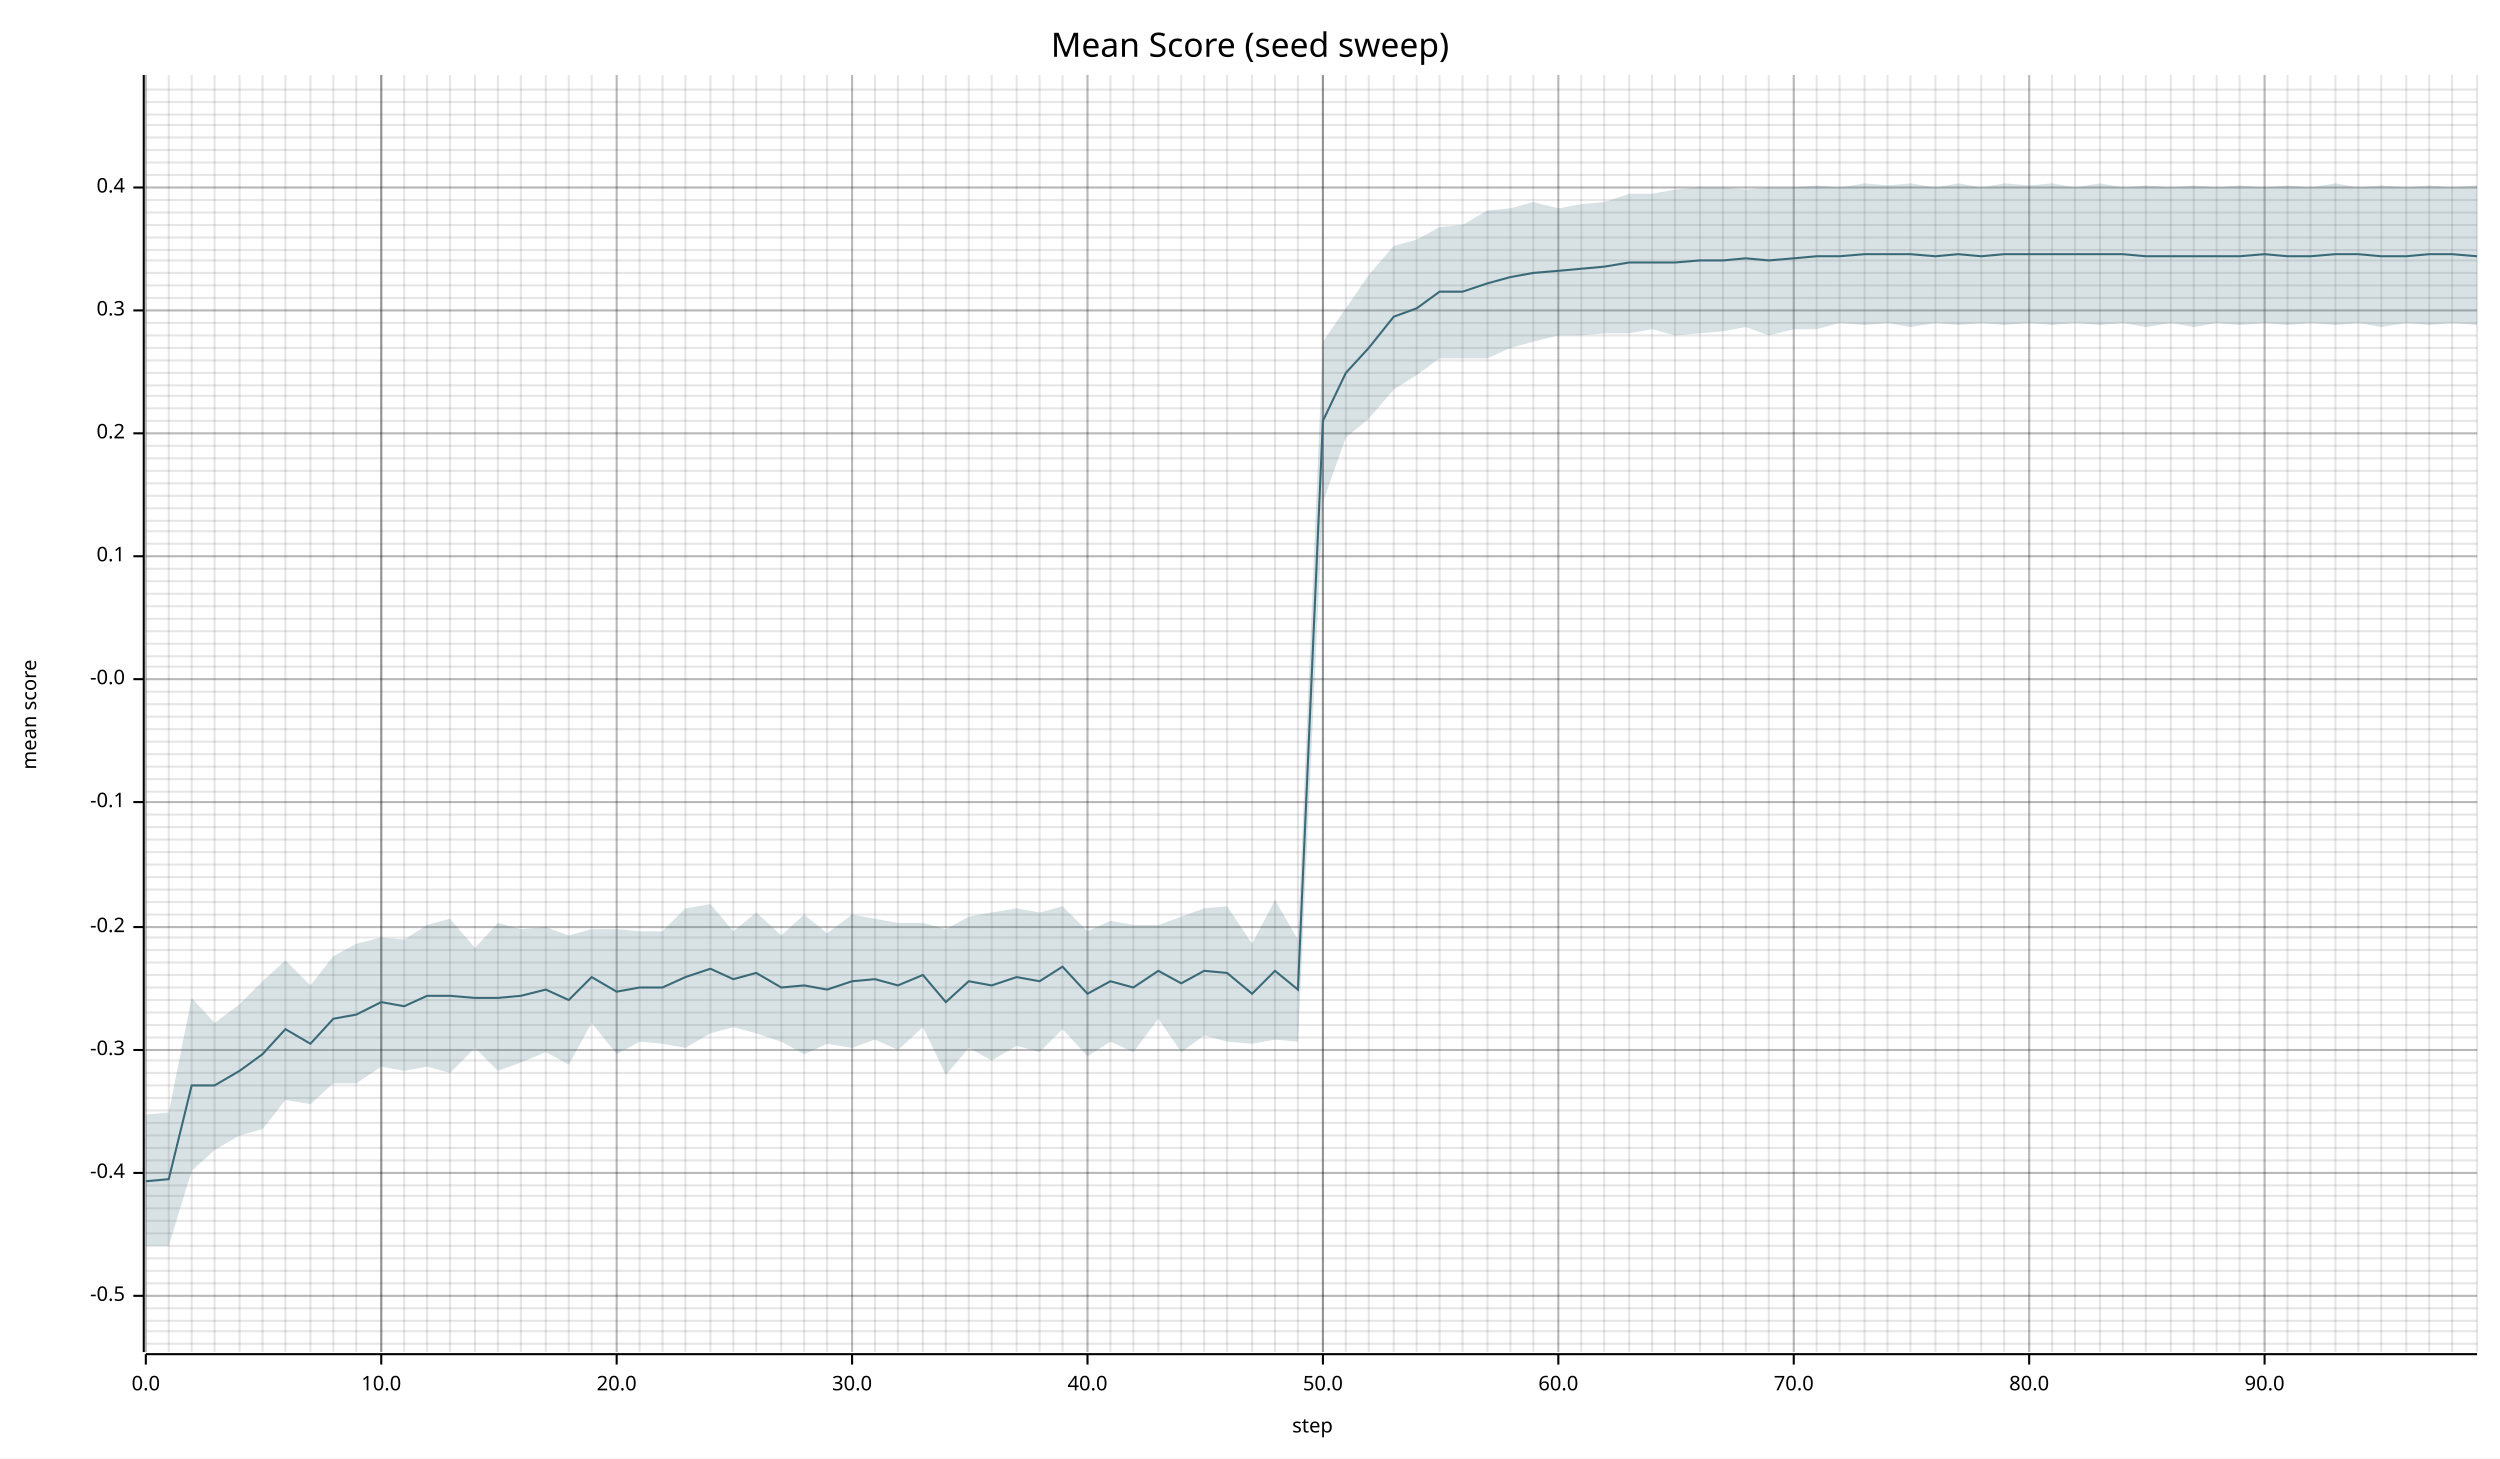
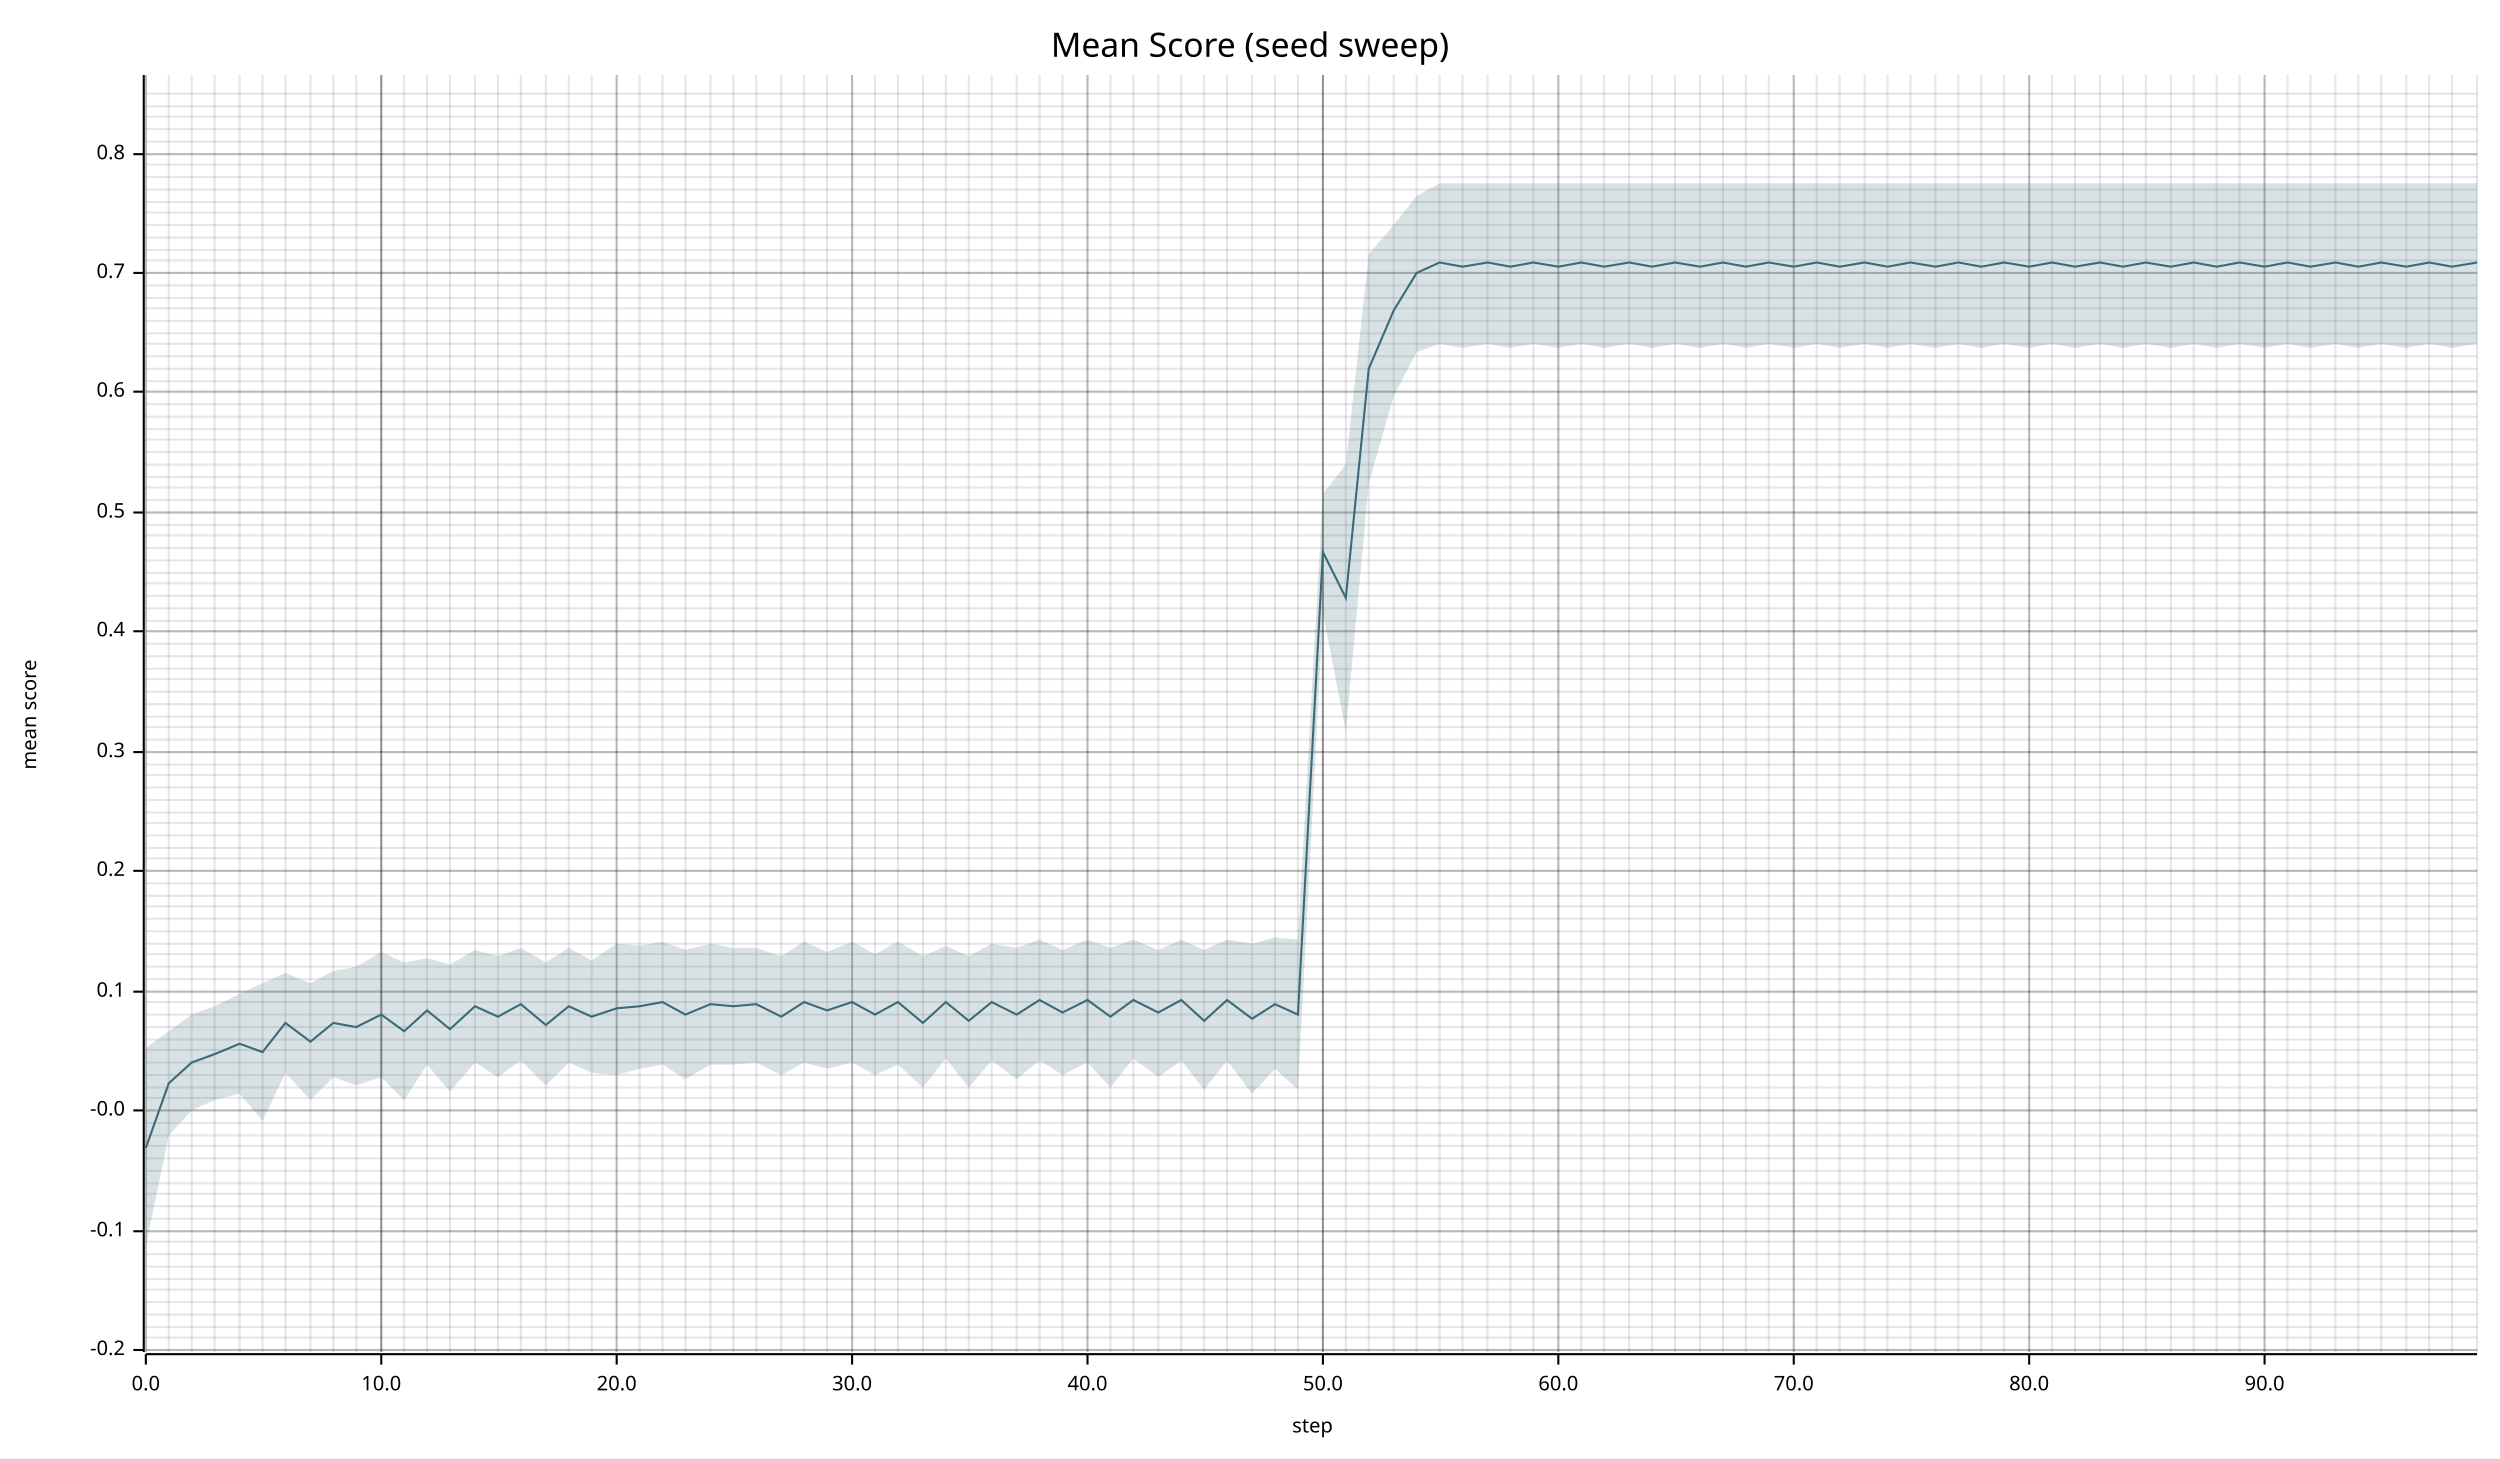
<svg xmlns="http://www.w3.org/2000/svg" width="1200" height="700" viewBox="0 0 1200 700">
  <rect x="0" y="0" width="1200" height="700" opacity="1" fill="#FFFFFF" stroke="none" />
  <text x="600" y="15" dy="0.76em" text-anchor="middle" font-family="sans-serif" font-size="16.129" opacity="1" fill="#000000">
Mean Score (seed sweep)
</text>
  <line opacity="0.1" stroke="#000000" stroke-width="1" x1="70" y1="649" x2="70" y2="36" />
  <line opacity="0.1" stroke="#000000" stroke-width="1" x1="81" y1="649" x2="81" y2="36" />
  <line opacity="0.1" stroke="#000000" stroke-width="1" x1="92" y1="649" x2="92" y2="36" />
  <line opacity="0.1" stroke="#000000" stroke-width="1" x1="103" y1="649" x2="103" y2="36" />
  <line opacity="0.1" stroke="#000000" stroke-width="1" x1="115" y1="649" x2="115" y2="36" />
  <line opacity="0.1" stroke="#000000" stroke-width="1" x1="126" y1="649" x2="126" y2="36" />
  <line opacity="0.1" stroke="#000000" stroke-width="1" x1="137" y1="649" x2="137" y2="36" />
  <line opacity="0.1" stroke="#000000" stroke-width="1" x1="149" y1="649" x2="149" y2="36" />
  <line opacity="0.1" stroke="#000000" stroke-width="1" x1="160" y1="649" x2="160" y2="36" />
  <line opacity="0.1" stroke="#000000" stroke-width="1" x1="171" y1="649" x2="171" y2="36" />
  <line opacity="0.1" stroke="#000000" stroke-width="1" x1="183" y1="649" x2="183" y2="36" />
  <line opacity="0.1" stroke="#000000" stroke-width="1" x1="194" y1="649" x2="194" y2="36" />
  <line opacity="0.1" stroke="#000000" stroke-width="1" x1="205" y1="649" x2="205" y2="36" />
  <line opacity="0.1" stroke="#000000" stroke-width="1" x1="216" y1="649" x2="216" y2="36" />
  <line opacity="0.1" stroke="#000000" stroke-width="1" x1="228" y1="649" x2="228" y2="36" />
  <line opacity="0.1" stroke="#000000" stroke-width="1" x1="239" y1="649" x2="239" y2="36" />
  <line opacity="0.1" stroke="#000000" stroke-width="1" x1="250" y1="649" x2="250" y2="36" />
  <line opacity="0.1" stroke="#000000" stroke-width="1" x1="262" y1="649" x2="262" y2="36" />
  <line opacity="0.1" stroke="#000000" stroke-width="1" x1="273" y1="649" x2="273" y2="36" />
  <line opacity="0.1" stroke="#000000" stroke-width="1" x1="284" y1="649" x2="284" y2="36" />
  <line opacity="0.1" stroke="#000000" stroke-width="1" x1="296" y1="649" x2="296" y2="36" />
  <line opacity="0.1" stroke="#000000" stroke-width="1" x1="307" y1="649" x2="307" y2="36" />
  <line opacity="0.1" stroke="#000000" stroke-width="1" x1="318" y1="649" x2="318" y2="36" />
  <line opacity="0.1" stroke="#000000" stroke-width="1" x1="329" y1="649" x2="329" y2="36" />
  <line opacity="0.1" stroke="#000000" stroke-width="1" x1="341" y1="649" x2="341" y2="36" />
  <line opacity="0.1" stroke="#000000" stroke-width="1" x1="352" y1="649" x2="352" y2="36" />
  <line opacity="0.1" stroke="#000000" stroke-width="1" x1="363" y1="649" x2="363" y2="36" />
  <line opacity="0.1" stroke="#000000" stroke-width="1" x1="375" y1="649" x2="375" y2="36" />
  <line opacity="0.1" stroke="#000000" stroke-width="1" x1="386" y1="649" x2="386" y2="36" />
  <line opacity="0.1" stroke="#000000" stroke-width="1" x1="397" y1="649" x2="397" y2="36" />
  <line opacity="0.1" stroke="#000000" stroke-width="1" x1="409" y1="649" x2="409" y2="36" />
  <line opacity="0.1" stroke="#000000" stroke-width="1" x1="420" y1="649" x2="420" y2="36" />
  <line opacity="0.1" stroke="#000000" stroke-width="1" x1="431" y1="649" x2="431" y2="36" />
  <line opacity="0.1" stroke="#000000" stroke-width="1" x1="443" y1="649" x2="443" y2="36" />
  <line opacity="0.1" stroke="#000000" stroke-width="1" x1="454" y1="649" x2="454" y2="36" />
  <line opacity="0.1" stroke="#000000" stroke-width="1" x1="465" y1="649" x2="465" y2="36" />
  <line opacity="0.1" stroke="#000000" stroke-width="1" x1="476" y1="649" x2="476" y2="36" />
  <line opacity="0.1" stroke="#000000" stroke-width="1" x1="488" y1="649" x2="488" y2="36" />
  <line opacity="0.1" stroke="#000000" stroke-width="1" x1="499" y1="649" x2="499" y2="36" />
  <line opacity="0.1" stroke="#000000" stroke-width="1" x1="510" y1="649" x2="510" y2="36" />
  <line opacity="0.1" stroke="#000000" stroke-width="1" x1="522" y1="649" x2="522" y2="36" />
  <line opacity="0.1" stroke="#000000" stroke-width="1" x1="533" y1="649" x2="533" y2="36" />
  <line opacity="0.1" stroke="#000000" stroke-width="1" x1="544" y1="649" x2="544" y2="36" />
  <line opacity="0.1" stroke="#000000" stroke-width="1" x1="556" y1="649" x2="556" y2="36" />
  <line opacity="0.1" stroke="#000000" stroke-width="1" x1="567" y1="649" x2="567" y2="36" />
  <line opacity="0.1" stroke="#000000" stroke-width="1" x1="578" y1="649" x2="578" y2="36" />
  <line opacity="0.1" stroke="#000000" stroke-width="1" x1="589" y1="649" x2="589" y2="36" />
  <line opacity="0.1" stroke="#000000" stroke-width="1" x1="601" y1="649" x2="601" y2="36" />
  <line opacity="0.1" stroke="#000000" stroke-width="1" x1="612" y1="649" x2="612" y2="36" />
  <line opacity="0.1" stroke="#000000" stroke-width="1" x1="623" y1="649" x2="623" y2="36" />
  <line opacity="0.1" stroke="#000000" stroke-width="1" x1="635" y1="649" x2="635" y2="36" />
  <line opacity="0.1" stroke="#000000" stroke-width="1" x1="646" y1="649" x2="646" y2="36" />
  <line opacity="0.1" stroke="#000000" stroke-width="1" x1="657" y1="649" x2="657" y2="36" />
  <line opacity="0.1" stroke="#000000" stroke-width="1" x1="669" y1="649" x2="669" y2="36" />
  <line opacity="0.1" stroke="#000000" stroke-width="1" x1="680" y1="649" x2="680" y2="36" />
  <line opacity="0.1" stroke="#000000" stroke-width="1" x1="691" y1="649" x2="691" y2="36" />
  <line opacity="0.1" stroke="#000000" stroke-width="1" x1="702" y1="649" x2="702" y2="36" />
  <line opacity="0.1" stroke="#000000" stroke-width="1" x1="714" y1="649" x2="714" y2="36" />
  <line opacity="0.1" stroke="#000000" stroke-width="1" x1="725" y1="649" x2="725" y2="36" />
  <line opacity="0.1" stroke="#000000" stroke-width="1" x1="736" y1="649" x2="736" y2="36" />
  <line opacity="0.1" stroke="#000000" stroke-width="1" x1="748" y1="649" x2="748" y2="36" />
  <line opacity="0.1" stroke="#000000" stroke-width="1" x1="759" y1="649" x2="759" y2="36" />
  <line opacity="0.1" stroke="#000000" stroke-width="1" x1="770" y1="649" x2="770" y2="36" />
  <line opacity="0.1" stroke="#000000" stroke-width="1" x1="782" y1="649" x2="782" y2="36" />
  <line opacity="0.1" stroke="#000000" stroke-width="1" x1="793" y1="649" x2="793" y2="36" />
  <line opacity="0.1" stroke="#000000" stroke-width="1" x1="804" y1="649" x2="804" y2="36" />
  <line opacity="0.1" stroke="#000000" stroke-width="1" x1="816" y1="649" x2="816" y2="36" />
  <line opacity="0.1" stroke="#000000" stroke-width="1" x1="827" y1="649" x2="827" y2="36" />
  <line opacity="0.1" stroke="#000000" stroke-width="1" x1="838" y1="649" x2="838" y2="36" />
  <line opacity="0.1" stroke="#000000" stroke-width="1" x1="849" y1="649" x2="849" y2="36" />
  <line opacity="0.1" stroke="#000000" stroke-width="1" x1="861" y1="649" x2="861" y2="36" />
  <line opacity="0.1" stroke="#000000" stroke-width="1" x1="872" y1="649" x2="872" y2="36" />
  <line opacity="0.1" stroke="#000000" stroke-width="1" x1="883" y1="649" x2="883" y2="36" />
  <line opacity="0.1" stroke="#000000" stroke-width="1" x1="895" y1="649" x2="895" y2="36" />
  <line opacity="0.1" stroke="#000000" stroke-width="1" x1="906" y1="649" x2="906" y2="36" />
  <line opacity="0.1" stroke="#000000" stroke-width="1" x1="917" y1="649" x2="917" y2="36" />
  <line opacity="0.1" stroke="#000000" stroke-width="1" x1="929" y1="649" x2="929" y2="36" />
  <line opacity="0.1" stroke="#000000" stroke-width="1" x1="940" y1="649" x2="940" y2="36" />
  <line opacity="0.1" stroke="#000000" stroke-width="1" x1="951" y1="649" x2="951" y2="36" />
  <line opacity="0.1" stroke="#000000" stroke-width="1" x1="962" y1="649" x2="962" y2="36" />
  <line opacity="0.1" stroke="#000000" stroke-width="1" x1="974" y1="649" x2="974" y2="36" />
  <line opacity="0.1" stroke="#000000" stroke-width="1" x1="985" y1="649" x2="985" y2="36" />
  <line opacity="0.1" stroke="#000000" stroke-width="1" x1="996" y1="649" x2="996" y2="36" />
  <line opacity="0.1" stroke="#000000" stroke-width="1" x1="1008" y1="649" x2="1008" y2="36" />
  <line opacity="0.1" stroke="#000000" stroke-width="1" x1="1019" y1="649" x2="1019" y2="36" />
  <line opacity="0.1" stroke="#000000" stroke-width="1" x1="1030" y1="649" x2="1030" y2="36" />
  <line opacity="0.1" stroke="#000000" stroke-width="1" x1="1042" y1="649" x2="1042" y2="36" />
  <line opacity="0.1" stroke="#000000" stroke-width="1" x1="1053" y1="649" x2="1053" y2="36" />
  <line opacity="0.1" stroke="#000000" stroke-width="1" x1="1064" y1="649" x2="1064" y2="36" />
  <line opacity="0.1" stroke="#000000" stroke-width="1" x1="1075" y1="649" x2="1075" y2="36" />
  <line opacity="0.1" stroke="#000000" stroke-width="1" x1="1087" y1="649" x2="1087" y2="36" />
  <line opacity="0.1" stroke="#000000" stroke-width="1" x1="1098" y1="649" x2="1098" y2="36" />
  <line opacity="0.1" stroke="#000000" stroke-width="1" x1="1109" y1="649" x2="1109" y2="36" />
  <line opacity="0.1" stroke="#000000" stroke-width="1" x1="1121" y1="649" x2="1121" y2="36" />
  <line opacity="0.1" stroke="#000000" stroke-width="1" x1="1132" y1="649" x2="1132" y2="36" />
  <line opacity="0.1" stroke="#000000" stroke-width="1" x1="1143" y1="649" x2="1143" y2="36" />
  <line opacity="0.1" stroke="#000000" stroke-width="1" x1="1155" y1="649" x2="1155" y2="36" />
  <line opacity="0.1" stroke="#000000" stroke-width="1" x1="1166" y1="649" x2="1166" y2="36" />
  <line opacity="0.1" stroke="#000000" stroke-width="1" x1="1177" y1="649" x2="1177" y2="36" />
  <line opacity="0.1" stroke="#000000" stroke-width="1" x1="1189" y1="649" x2="1189" y2="36" />
-   <line opacity="0.1" stroke="#000000" stroke-width="1" x1="70" y1="645" x2="1189" y2="645" />
-   <line opacity="0.1" stroke="#000000" stroke-width="1" x1="70" y1="639" x2="1189" y2="639" />
-   <line opacity="0.1" stroke="#000000" stroke-width="1" x1="70" y1="634" x2="1189" y2="634" />
-   <line opacity="0.1" stroke="#000000" stroke-width="1" x1="70" y1="628" x2="1189" y2="628" />
-   <line opacity="0.1" stroke="#000000" stroke-width="1" x1="70" y1="622" x2="1189" y2="622" />
-   <line opacity="0.1" stroke="#000000" stroke-width="1" x1="70" y1="616" x2="1189" y2="616" />
-   <line opacity="0.1" stroke="#000000" stroke-width="1" x1="70" y1="610" x2="1189" y2="610" />
-   <line opacity="0.1" stroke="#000000" stroke-width="1" x1="70" y1="604" x2="1189" y2="604" />
-   <line opacity="0.1" stroke="#000000" stroke-width="1" x1="70" y1="598" x2="1189" y2="598" />
-   <line opacity="0.1" stroke="#000000" stroke-width="1" x1="70" y1="592" x2="1189" y2="592" />
-   <line opacity="0.1" stroke="#000000" stroke-width="1" x1="70" y1="586" x2="1189" y2="586" />
-   <line opacity="0.1" stroke="#000000" stroke-width="1" x1="70" y1="580" x2="1189" y2="580" />
-   <line opacity="0.1" stroke="#000000" stroke-width="1" x1="70" y1="574" x2="1189" y2="574" />
-   <line opacity="0.1" stroke="#000000" stroke-width="1" x1="70" y1="569" x2="1189" y2="569" />
-   <line opacity="0.1" stroke="#000000" stroke-width="1" x1="70" y1="563" x2="1189" y2="563" />
-   <line opacity="0.1" stroke="#000000" stroke-width="1" x1="70" y1="557" x2="1189" y2="557" />
-   <line opacity="0.1" stroke="#000000" stroke-width="1" x1="70" y1="551" x2="1189" y2="551" />
+   <line opacity="0.1" stroke="#000000" stroke-width="1" x1="70" y1="648" x2="1189" y2="648" />
+   <line opacity="0.1" stroke="#000000" stroke-width="1" x1="70" y1="642" x2="1189" y2="642" />
+   <line opacity="0.1" stroke="#000000" stroke-width="1" x1="70" y1="637" x2="1189" y2="637" />
+   <line opacity="0.1" stroke="#000000" stroke-width="1" x1="70" y1="631" x2="1189" y2="631" />
+   <line opacity="0.1" stroke="#000000" stroke-width="1" x1="70" y1="625" x2="1189" y2="625" />
+   <line opacity="0.1" stroke="#000000" stroke-width="1" x1="70" y1="619" x2="1189" y2="619" />
+   <line opacity="0.1" stroke="#000000" stroke-width="1" x1="70" y1="614" x2="1189" y2="614" />
+   <line opacity="0.1" stroke="#000000" stroke-width="1" x1="70" y1="608" x2="1189" y2="608" />
+   <line opacity="0.1" stroke="#000000" stroke-width="1" x1="70" y1="602" x2="1189" y2="602" />
+   <line opacity="0.1" stroke="#000000" stroke-width="1" x1="70" y1="596" x2="1189" y2="596" />
+   <line opacity="0.1" stroke="#000000" stroke-width="1" x1="70" y1="591" x2="1189" y2="591" />
+   <line opacity="0.1" stroke="#000000" stroke-width="1" x1="70" y1="585" x2="1189" y2="585" />
+   <line opacity="0.1" stroke="#000000" stroke-width="1" x1="70" y1="579" x2="1189" y2="579" />
+   <line opacity="0.1" stroke="#000000" stroke-width="1" x1="70" y1="573" x2="1189" y2="573" />
+   <line opacity="0.1" stroke="#000000" stroke-width="1" x1="70" y1="568" x2="1189" y2="568" />
+   <line opacity="0.1" stroke="#000000" stroke-width="1" x1="70" y1="562" x2="1189" y2="562" />
+   <line opacity="0.1" stroke="#000000" stroke-width="1" x1="70" y1="556" x2="1189" y2="556" />
+   <line opacity="0.1" stroke="#000000" stroke-width="1" x1="70" y1="550" x2="1189" y2="550" />
  <line opacity="0.1" stroke="#000000" stroke-width="1" x1="70" y1="545" x2="1189" y2="545" />
  <line opacity="0.1" stroke="#000000" stroke-width="1" x1="70" y1="539" x2="1189" y2="539" />
  <line opacity="0.1" stroke="#000000" stroke-width="1" x1="70" y1="533" x2="1189" y2="533" />
  <line opacity="0.1" stroke="#000000" stroke-width="1" x1="70" y1="527" x2="1189" y2="527" />
-   <line opacity="0.1" stroke="#000000" stroke-width="1" x1="70" y1="521" x2="1189" y2="521" />
-   <line opacity="0.1" stroke="#000000" stroke-width="1" x1="70" y1="515" x2="1189" y2="515" />
-   <line opacity="0.1" stroke="#000000" stroke-width="1" x1="70" y1="509" x2="1189" y2="509" />
+   <line opacity="0.1" stroke="#000000" stroke-width="1" x1="70" y1="522" x2="1189" y2="522" />
+   <line opacity="0.1" stroke="#000000" stroke-width="1" x1="70" y1="516" x2="1189" y2="516" />
+   <line opacity="0.1" stroke="#000000" stroke-width="1" x1="70" y1="510" x2="1189" y2="510" />
  <line opacity="0.1" stroke="#000000" stroke-width="1" x1="70" y1="504" x2="1189" y2="504" />
-   <line opacity="0.1" stroke="#000000" stroke-width="1" x1="70" y1="498" x2="1189" y2="498" />
-   <line opacity="0.1" stroke="#000000" stroke-width="1" x1="70" y1="492" x2="1189" y2="492" />
-   <line opacity="0.1" stroke="#000000" stroke-width="1" x1="70" y1="486" x2="1189" y2="486" />
-   <line opacity="0.1" stroke="#000000" stroke-width="1" x1="70" y1="480" x2="1189" y2="480" />
-   <line opacity="0.1" stroke="#000000" stroke-width="1" x1="70" y1="474" x2="1189" y2="474" />
-   <line opacity="0.1" stroke="#000000" stroke-width="1" x1="70" y1="468" x2="1189" y2="468" />
-   <line opacity="0.1" stroke="#000000" stroke-width="1" x1="70" y1="462" x2="1189" y2="462" />
-   <line opacity="0.1" stroke="#000000" stroke-width="1" x1="70" y1="456" x2="1189" y2="456" />
-   <line opacity="0.1" stroke="#000000" stroke-width="1" x1="70" y1="450" x2="1189" y2="450" />
-   <line opacity="0.1" stroke="#000000" stroke-width="1" x1="70" y1="445" x2="1189" y2="445" />
-   <line opacity="0.1" stroke="#000000" stroke-width="1" x1="70" y1="439" x2="1189" y2="439" />
-   <line opacity="0.1" stroke="#000000" stroke-width="1" x1="70" y1="433" x2="1189" y2="433" />
-   <line opacity="0.1" stroke="#000000" stroke-width="1" x1="70" y1="427" x2="1189" y2="427" />
-   <line opacity="0.1" stroke="#000000" stroke-width="1" x1="70" y1="421" x2="1189" y2="421" />
-   <line opacity="0.1" stroke="#000000" stroke-width="1" x1="70" y1="415" x2="1189" y2="415" />
-   <line opacity="0.1" stroke="#000000" stroke-width="1" x1="70" y1="409" x2="1189" y2="409" />
-   <line opacity="0.1" stroke="#000000" stroke-width="1" x1="70" y1="403" x2="1189" y2="403" />
-   <line opacity="0.1" stroke="#000000" stroke-width="1" x1="70" y1="397" x2="1189" y2="397" />
-   <line opacity="0.1" stroke="#000000" stroke-width="1" x1="70" y1="391" x2="1189" y2="391" />
-   <line opacity="0.1" stroke="#000000" stroke-width="1" x1="70" y1="385" x2="1189" y2="385" />
-   <line opacity="0.1" stroke="#000000" stroke-width="1" x1="70" y1="380" x2="1189" y2="380" />
-   <line opacity="0.1" stroke="#000000" stroke-width="1" x1="70" y1="374" x2="1189" y2="374" />
-   <line opacity="0.1" stroke="#000000" stroke-width="1" x1="70" y1="368" x2="1189" y2="368" />
-   <line opacity="0.1" stroke="#000000" stroke-width="1" x1="70" y1="362" x2="1189" y2="362" />
-   <line opacity="0.1" stroke="#000000" stroke-width="1" x1="70" y1="356" x2="1189" y2="356" />
-   <line opacity="0.1" stroke="#000000" stroke-width="1" x1="70" y1="350" x2="1189" y2="350" />
+   <line opacity="0.1" stroke="#000000" stroke-width="1" x1="70" y1="499" x2="1189" y2="499" />
+   <line opacity="0.1" stroke="#000000" stroke-width="1" x1="70" y1="493" x2="1189" y2="493" />
+   <line opacity="0.1" stroke="#000000" stroke-width="1" x1="70" y1="487" x2="1189" y2="487" />
+   <line opacity="0.1" stroke="#000000" stroke-width="1" x1="70" y1="481" x2="1189" y2="481" />
+   <line opacity="0.1" stroke="#000000" stroke-width="1" x1="70" y1="476" x2="1189" y2="476" />
+   <line opacity="0.1" stroke="#000000" stroke-width="1" x1="70" y1="470" x2="1189" y2="470" />
+   <line opacity="0.1" stroke="#000000" stroke-width="1" x1="70" y1="464" x2="1189" y2="464" />
+   <line opacity="0.1" stroke="#000000" stroke-width="1" x1="70" y1="458" x2="1189" y2="458" />
+   <line opacity="0.1" stroke="#000000" stroke-width="1" x1="70" y1="453" x2="1189" y2="453" />
+   <line opacity="0.1" stroke="#000000" stroke-width="1" x1="70" y1="447" x2="1189" y2="447" />
+   <line opacity="0.1" stroke="#000000" stroke-width="1" x1="70" y1="441" x2="1189" y2="441" />
+   <line opacity="0.1" stroke="#000000" stroke-width="1" x1="70" y1="435" x2="1189" y2="435" />
+   <line opacity="0.1" stroke="#000000" stroke-width="1" x1="70" y1="430" x2="1189" y2="430" />
+   <line opacity="0.1" stroke="#000000" stroke-width="1" x1="70" y1="424" x2="1189" y2="424" />
+   <line opacity="0.1" stroke="#000000" stroke-width="1" x1="70" y1="418" x2="1189" y2="418" />
+   <line opacity="0.1" stroke="#000000" stroke-width="1" x1="70" y1="412" x2="1189" y2="412" />
+   <line opacity="0.1" stroke="#000000" stroke-width="1" x1="70" y1="407" x2="1189" y2="407" />
+   <line opacity="0.1" stroke="#000000" stroke-width="1" x1="70" y1="401" x2="1189" y2="401" />
+   <line opacity="0.1" stroke="#000000" stroke-width="1" x1="70" y1="395" x2="1189" y2="395" />
+   <line opacity="0.1" stroke="#000000" stroke-width="1" x1="70" y1="390" x2="1189" y2="390" />
+   <line opacity="0.1" stroke="#000000" stroke-width="1" x1="70" y1="384" x2="1189" y2="384" />
+   <line opacity="0.1" stroke="#000000" stroke-width="1" x1="70" y1="378" x2="1189" y2="378" />
+   <line opacity="0.1" stroke="#000000" stroke-width="1" x1="70" y1="372" x2="1189" y2="372" />
+   <line opacity="0.1" stroke="#000000" stroke-width="1" x1="70" y1="367" x2="1189" y2="367" />
+   <line opacity="0.1" stroke="#000000" stroke-width="1" x1="70" y1="361" x2="1189" y2="361" />
+   <line opacity="0.1" stroke="#000000" stroke-width="1" x1="70" y1="355" x2="1189" y2="355" />
+   <line opacity="0.1" stroke="#000000" stroke-width="1" x1="70" y1="349" x2="1189" y2="349" />
  <line opacity="0.1" stroke="#000000" stroke-width="1" x1="70" y1="344" x2="1189" y2="344" />
  <line opacity="0.1" stroke="#000000" stroke-width="1" x1="70" y1="338" x2="1189" y2="338" />
  <line opacity="0.1" stroke="#000000" stroke-width="1" x1="70" y1="332" x2="1189" y2="332" />
  <line opacity="0.1" stroke="#000000" stroke-width="1" x1="70" y1="326" x2="1189" y2="326" />
-   <line opacity="0.1" stroke="#000000" stroke-width="1" x1="70" y1="320" x2="1189" y2="320" />
+   <line opacity="0.1" stroke="#000000" stroke-width="1" x1="70" y1="321" x2="1189" y2="321" />
  <line opacity="0.1" stroke="#000000" stroke-width="1" x1="70" y1="315" x2="1189" y2="315" />
  <line opacity="0.1" stroke="#000000" stroke-width="1" x1="70" y1="309" x2="1189" y2="309" />
  <line opacity="0.1" stroke="#000000" stroke-width="1" x1="70" y1="303" x2="1189" y2="303" />
-   <line opacity="0.1" stroke="#000000" stroke-width="1" x1="70" y1="297" x2="1189" y2="297" />
-   <line opacity="0.1" stroke="#000000" stroke-width="1" x1="70" y1="291" x2="1189" y2="291" />
-   <line opacity="0.1" stroke="#000000" stroke-width="1" x1="70" y1="285" x2="1189" y2="285" />
-   <line opacity="0.1" stroke="#000000" stroke-width="1" x1="70" y1="279" x2="1189" y2="279" />
-   <line opacity="0.1" stroke="#000000" stroke-width="1" x1="70" y1="273" x2="1189" y2="273" />
-   <line opacity="0.1" stroke="#000000" stroke-width="1" x1="70" y1="267" x2="1189" y2="267" />
-   <line opacity="0.1" stroke="#000000" stroke-width="1" x1="70" y1="261" x2="1189" y2="261" />
-   <line opacity="0.1" stroke="#000000" stroke-width="1" x1="70" y1="255" x2="1189" y2="255" />
-   <line opacity="0.1" stroke="#000000" stroke-width="1" x1="70" y1="250" x2="1189" y2="250" />
-   <line opacity="0.1" stroke="#000000" stroke-width="1" x1="70" y1="244" x2="1189" y2="244" />
-   <line opacity="0.1" stroke="#000000" stroke-width="1" x1="70" y1="238" x2="1189" y2="238" />
-   <line opacity="0.1" stroke="#000000" stroke-width="1" x1="70" y1="232" x2="1189" y2="232" />
-   <line opacity="0.1" stroke="#000000" stroke-width="1" x1="70" y1="226" x2="1189" y2="226" />
-   <line opacity="0.1" stroke="#000000" stroke-width="1" x1="70" y1="220" x2="1189" y2="220" />
-   <line opacity="0.1" stroke="#000000" stroke-width="1" x1="70" y1="214" x2="1189" y2="214" />
-   <line opacity="0.1" stroke="#000000" stroke-width="1" x1="70" y1="208" x2="1189" y2="208" />
-   <line opacity="0.1" stroke="#000000" stroke-width="1" x1="70" y1="202" x2="1189" y2="202" />
-   <line opacity="0.1" stroke="#000000" stroke-width="1" x1="70" y1="196" x2="1189" y2="196" />
-   <line opacity="0.1" stroke="#000000" stroke-width="1" x1="70" y1="190" x2="1189" y2="190" />
-   <line opacity="0.1" stroke="#000000" stroke-width="1" x1="70" y1="185" x2="1189" y2="185" />
-   <line opacity="0.1" stroke="#000000" stroke-width="1" x1="70" y1="179" x2="1189" y2="179" />
-   <line opacity="0.1" stroke="#000000" stroke-width="1" x1="70" y1="173" x2="1189" y2="173" />
-   <line opacity="0.1" stroke="#000000" stroke-width="1" x1="70" y1="167" x2="1189" y2="167" />
-   <line opacity="0.1" stroke="#000000" stroke-width="1" x1="70" y1="161" x2="1189" y2="161" />
-   <line opacity="0.1" stroke="#000000" stroke-width="1" x1="70" y1="155" x2="1189" y2="155" />
-   <line opacity="0.1" stroke="#000000" stroke-width="1" x1="70" y1="149" x2="1189" y2="149" />
+   <line opacity="0.1" stroke="#000000" stroke-width="1" x1="70" y1="298" x2="1189" y2="298" />
+   <line opacity="0.1" stroke="#000000" stroke-width="1" x1="70" y1="292" x2="1189" y2="292" />
+   <line opacity="0.1" stroke="#000000" stroke-width="1" x1="70" y1="286" x2="1189" y2="286" />
+   <line opacity="0.1" stroke="#000000" stroke-width="1" x1="70" y1="280" x2="1189" y2="280" />
+   <line opacity="0.1" stroke="#000000" stroke-width="1" x1="70" y1="275" x2="1189" y2="275" />
+   <line opacity="0.1" stroke="#000000" stroke-width="1" x1="70" y1="269" x2="1189" y2="269" />
+   <line opacity="0.1" stroke="#000000" stroke-width="1" x1="70" y1="263" x2="1189" y2="263" />
+   <line opacity="0.1" stroke="#000000" stroke-width="1" x1="70" y1="257" x2="1189" y2="257" />
+   <line opacity="0.1" stroke="#000000" stroke-width="1" x1="70" y1="252" x2="1189" y2="252" />
+   <line opacity="0.1" stroke="#000000" stroke-width="1" x1="70" y1="246" x2="1189" y2="246" />
+   <line opacity="0.1" stroke="#000000" stroke-width="1" x1="70" y1="240" x2="1189" y2="240" />
+   <line opacity="0.1" stroke="#000000" stroke-width="1" x1="70" y1="234" x2="1189" y2="234" />
+   <line opacity="0.1" stroke="#000000" stroke-width="1" x1="70" y1="229" x2="1189" y2="229" />
+   <line opacity="0.1" stroke="#000000" stroke-width="1" x1="70" y1="223" x2="1189" y2="223" />
+   <line opacity="0.1" stroke="#000000" stroke-width="1" x1="70" y1="217" x2="1189" y2="217" />
+   <line opacity="0.1" stroke="#000000" stroke-width="1" x1="70" y1="211" x2="1189" y2="211" />
+   <line opacity="0.1" stroke="#000000" stroke-width="1" x1="70" y1="206" x2="1189" y2="206" />
+   <line opacity="0.1" stroke="#000000" stroke-width="1" x1="70" y1="200" x2="1189" y2="200" />
+   <line opacity="0.1" stroke="#000000" stroke-width="1" x1="70" y1="194" x2="1189" y2="194" />
+   <line opacity="0.1" stroke="#000000" stroke-width="1" x1="70" y1="188" x2="1189" y2="188" />
+   <line opacity="0.1" stroke="#000000" stroke-width="1" x1="70" y1="183" x2="1189" y2="183" />
+   <line opacity="0.1" stroke="#000000" stroke-width="1" x1="70" y1="177" x2="1189" y2="177" />
+   <line opacity="0.1" stroke="#000000" stroke-width="1" x1="70" y1="171" x2="1189" y2="171" />
+   <line opacity="0.1" stroke="#000000" stroke-width="1" x1="70" y1="165" x2="1189" y2="165" />
+   <line opacity="0.1" stroke="#000000" stroke-width="1" x1="70" y1="160" x2="1189" y2="160" />
+   <line opacity="0.1" stroke="#000000" stroke-width="1" x1="70" y1="154" x2="1189" y2="154" />
+   <line opacity="0.1" stroke="#000000" stroke-width="1" x1="70" y1="148" x2="1189" y2="148" />
  <line opacity="0.1" stroke="#000000" stroke-width="1" x1="70" y1="143" x2="1189" y2="143" />
  <line opacity="0.1" stroke="#000000" stroke-width="1" x1="70" y1="137" x2="1189" y2="137" />
  <line opacity="0.1" stroke="#000000" stroke-width="1" x1="70" y1="131" x2="1189" y2="131" />
  <line opacity="0.1" stroke="#000000" stroke-width="1" x1="70" y1="125" x2="1189" y2="125" />
  <line opacity="0.1" stroke="#000000" stroke-width="1" x1="70" y1="120" x2="1189" y2="120" />
  <line opacity="0.1" stroke="#000000" stroke-width="1" x1="70" y1="114" x2="1189" y2="114" />
  <line opacity="0.1" stroke="#000000" stroke-width="1" x1="70" y1="108" x2="1189" y2="108" />
  <line opacity="0.1" stroke="#000000" stroke-width="1" x1="70" y1="102" x2="1189" y2="102" />
-   <line opacity="0.1" stroke="#000000" stroke-width="1" x1="70" y1="96" x2="1189" y2="96" />
-   <line opacity="0.1" stroke="#000000" stroke-width="1" x1="70" y1="90" x2="1189" y2="90" />
-   <line opacity="0.1" stroke="#000000" stroke-width="1" x1="70" y1="84" x2="1189" y2="84" />
-   <line opacity="0.1" stroke="#000000" stroke-width="1" x1="70" y1="78" x2="1189" y2="78" />
-   <line opacity="0.1" stroke="#000000" stroke-width="1" x1="70" y1="72" x2="1189" y2="72" />
-   <line opacity="0.1" stroke="#000000" stroke-width="1" x1="70" y1="66" x2="1189" y2="66" />
-   <line opacity="0.1" stroke="#000000" stroke-width="1" x1="70" y1="60" x2="1189" y2="60" />
-   <line opacity="0.1" stroke="#000000" stroke-width="1" x1="70" y1="55" x2="1189" y2="55" />
-   <line opacity="0.1" stroke="#000000" stroke-width="1" x1="70" y1="49" x2="1189" y2="49" />
-   <line opacity="0.1" stroke="#000000" stroke-width="1" x1="70" y1="43" x2="1189" y2="43" />
+   <line opacity="0.1" stroke="#000000" stroke-width="1" x1="70" y1="97" x2="1189" y2="97" />
+   <line opacity="0.1" stroke="#000000" stroke-width="1" x1="70" y1="91" x2="1189" y2="91" />
+   <line opacity="0.1" stroke="#000000" stroke-width="1" x1="70" y1="85" x2="1189" y2="85" />
+   <line opacity="0.1" stroke="#000000" stroke-width="1" x1="70" y1="79" x2="1189" y2="79" />
+   <line opacity="0.1" stroke="#000000" stroke-width="1" x1="70" y1="74" x2="1189" y2="74" />
+   <line opacity="0.1" stroke="#000000" stroke-width="1" x1="70" y1="68" x2="1189" y2="68" />
+   <line opacity="0.1" stroke="#000000" stroke-width="1" x1="70" y1="62" x2="1189" y2="62" />
+   <line opacity="0.1" stroke="#000000" stroke-width="1" x1="70" y1="56" x2="1189" y2="56" />
+   <line opacity="0.1" stroke="#000000" stroke-width="1" x1="70" y1="51" x2="1189" y2="51" />
+   <line opacity="0.1" stroke="#000000" stroke-width="1" x1="70" y1="45" x2="1189" y2="45" />
  <text x="10" y="343" dy="0.76em" text-anchor="middle" font-family="sans-serif" font-size="9.677" opacity="1" fill="#000000" transform="rotate(270, 10, 343)">
mean score
</text>
  <text x="630" y="690" dy="-0.5ex" text-anchor="middle" font-family="sans-serif" font-size="9.677" opacity="1" fill="#000000">
step
</text>
  <line opacity="0.2" stroke="#000000" stroke-width="1" x1="70" y1="649" x2="70" y2="36" />
  <line opacity="0.2" stroke="#000000" stroke-width="1" x1="183" y1="649" x2="183" y2="36" />
  <line opacity="0.2" stroke="#000000" stroke-width="1" x1="296" y1="649" x2="296" y2="36" />
  <line opacity="0.2" stroke="#000000" stroke-width="1" x1="409" y1="649" x2="409" y2="36" />
  <line opacity="0.2" stroke="#000000" stroke-width="1" x1="522" y1="649" x2="522" y2="36" />
  <line opacity="0.2" stroke="#000000" stroke-width="1" x1="635" y1="649" x2="635" y2="36" />
  <line opacity="0.2" stroke="#000000" stroke-width="1" x1="748" y1="649" x2="748" y2="36" />
  <line opacity="0.2" stroke="#000000" stroke-width="1" x1="861" y1="649" x2="861" y2="36" />
  <line opacity="0.2" stroke="#000000" stroke-width="1" x1="974" y1="649" x2="974" y2="36" />
  <line opacity="0.2" stroke="#000000" stroke-width="1" x1="1087" y1="649" x2="1087" y2="36" />
-   <line opacity="0.2" stroke="#000000" stroke-width="1" x1="70" y1="622" x2="1189" y2="622" />
-   <line opacity="0.2" stroke="#000000" stroke-width="1" x1="70" y1="563" x2="1189" y2="563" />
-   <line opacity="0.2" stroke="#000000" stroke-width="1" x1="70" y1="504" x2="1189" y2="504" />
-   <line opacity="0.2" stroke="#000000" stroke-width="1" x1="70" y1="445" x2="1189" y2="445" />
-   <line opacity="0.2" stroke="#000000" stroke-width="1" x1="70" y1="385" x2="1189" y2="385" />
-   <line opacity="0.2" stroke="#000000" stroke-width="1" x1="70" y1="326" x2="1189" y2="326" />
-   <line opacity="0.2" stroke="#000000" stroke-width="1" x1="70" y1="267" x2="1189" y2="267" />
-   <line opacity="0.2" stroke="#000000" stroke-width="1" x1="70" y1="208" x2="1189" y2="208" />
-   <line opacity="0.2" stroke="#000000" stroke-width="1" x1="70" y1="149" x2="1189" y2="149" />
-   <line opacity="0.2" stroke="#000000" stroke-width="1" x1="70" y1="90" x2="1189" y2="90" />
+   <line opacity="0.2" stroke="#000000" stroke-width="1" x1="70" y1="648" x2="1189" y2="648" />
+   <line opacity="0.2" stroke="#000000" stroke-width="1" x1="70" y1="591" x2="1189" y2="591" />
+   <line opacity="0.2" stroke="#000000" stroke-width="1" x1="70" y1="533" x2="1189" y2="533" />
+   <line opacity="0.2" stroke="#000000" stroke-width="1" x1="70" y1="476" x2="1189" y2="476" />
+   <line opacity="0.2" stroke="#000000" stroke-width="1" x1="70" y1="418" x2="1189" y2="418" />
+   <line opacity="0.2" stroke="#000000" stroke-width="1" x1="70" y1="361" x2="1189" y2="361" />
+   <line opacity="0.2" stroke="#000000" stroke-width="1" x1="70" y1="303" x2="1189" y2="303" />
+   <line opacity="0.2" stroke="#000000" stroke-width="1" x1="70" y1="246" x2="1189" y2="246" />
+   <line opacity="0.2" stroke="#000000" stroke-width="1" x1="70" y1="188" x2="1189" y2="188" />
+   <line opacity="0.2" stroke="#000000" stroke-width="1" x1="70" y1="131" x2="1189" y2="131" />
+   <line opacity="0.2" stroke="#000000" stroke-width="1" x1="70" y1="74" x2="1189" y2="74" />
  <polyline fill="none" opacity="1" stroke="#000000" stroke-width="1" points="69,36 69,649 " />
-   <text x="60" y="622" dy="0.5ex" text-anchor="end" font-family="sans-serif" font-size="9.677" opacity="1" fill="#000000">
- -0.5
- </text>
-   <polyline fill="none" opacity="1" stroke="#000000" stroke-width="1" points="64,622 69,622 " />
-   <text x="60" y="563" dy="0.5ex" text-anchor="end" font-family="sans-serif" font-size="9.677" opacity="1" fill="#000000">
- -0.4
- </text>
-   <polyline fill="none" opacity="1" stroke="#000000" stroke-width="1" points="64,563 69,563 " />
-   <text x="60" y="504" dy="0.5ex" text-anchor="end" font-family="sans-serif" font-size="9.677" opacity="1" fill="#000000">
- -0.3
- </text>
-   <polyline fill="none" opacity="1" stroke="#000000" stroke-width="1" points="64,504 69,504 " />
-   <text x="60" y="445" dy="0.5ex" text-anchor="end" font-family="sans-serif" font-size="9.677" opacity="1" fill="#000000">
+   <text x="60" y="648" dy="0.5ex" text-anchor="end" font-family="sans-serif" font-size="9.677" opacity="1" fill="#000000">
-0.2
</text>
-   <polyline fill="none" opacity="1" stroke="#000000" stroke-width="1" points="64,445 69,445 " />
-   <text x="60" y="385" dy="0.5ex" text-anchor="end" font-family="sans-serif" font-size="9.677" opacity="1" fill="#000000">
+   <polyline fill="none" opacity="1" stroke="#000000" stroke-width="1" points="64,648 69,648 " />
+   <text x="60" y="591" dy="0.5ex" text-anchor="end" font-family="sans-serif" font-size="9.677" opacity="1" fill="#000000">
-0.1
</text>
-   <polyline fill="none" opacity="1" stroke="#000000" stroke-width="1" points="64,385 69,385 " />
-   <text x="60" y="326" dy="0.5ex" text-anchor="end" font-family="sans-serif" font-size="9.677" opacity="1" fill="#000000">
+   <polyline fill="none" opacity="1" stroke="#000000" stroke-width="1" points="64,591 69,591 " />
+   <text x="60" y="533" dy="0.5ex" text-anchor="end" font-family="sans-serif" font-size="9.677" opacity="1" fill="#000000">
-0.0
</text>
-   <polyline fill="none" opacity="1" stroke="#000000" stroke-width="1" points="64,326 69,326 " />
-   <text x="60" y="267" dy="0.5ex" text-anchor="end" font-family="sans-serif" font-size="9.677" opacity="1" fill="#000000">
+   <polyline fill="none" opacity="1" stroke="#000000" stroke-width="1" points="64,533 69,533 " />
+   <text x="60" y="476" dy="0.5ex" text-anchor="end" font-family="sans-serif" font-size="9.677" opacity="1" fill="#000000">
0.1
</text>
-   <polyline fill="none" opacity="1" stroke="#000000" stroke-width="1" points="64,267 69,267 " />
-   <text x="60" y="208" dy="0.5ex" text-anchor="end" font-family="sans-serif" font-size="9.677" opacity="1" fill="#000000">
+   <polyline fill="none" opacity="1" stroke="#000000" stroke-width="1" points="64,476 69,476 " />
+   <text x="60" y="418" dy="0.5ex" text-anchor="end" font-family="sans-serif" font-size="9.677" opacity="1" fill="#000000">
0.2
</text>
-   <polyline fill="none" opacity="1" stroke="#000000" stroke-width="1" points="64,208 69,208 " />
-   <text x="60" y="149" dy="0.5ex" text-anchor="end" font-family="sans-serif" font-size="9.677" opacity="1" fill="#000000">
+   <polyline fill="none" opacity="1" stroke="#000000" stroke-width="1" points="64,418 69,418 " />
+   <text x="60" y="361" dy="0.5ex" text-anchor="end" font-family="sans-serif" font-size="9.677" opacity="1" fill="#000000">
0.3
</text>
-   <polyline fill="none" opacity="1" stroke="#000000" stroke-width="1" points="64,149 69,149 " />
-   <text x="60" y="90" dy="0.5ex" text-anchor="end" font-family="sans-serif" font-size="9.677" opacity="1" fill="#000000">
+   <polyline fill="none" opacity="1" stroke="#000000" stroke-width="1" points="64,361 69,361 " />
+   <text x="60" y="303" dy="0.5ex" text-anchor="end" font-family="sans-serif" font-size="9.677" opacity="1" fill="#000000">
0.4
</text>
-   <polyline fill="none" opacity="1" stroke="#000000" stroke-width="1" points="64,90 69,90 " />
+   <polyline fill="none" opacity="1" stroke="#000000" stroke-width="1" points="64,303 69,303 " />
+   <text x="60" y="246" dy="0.5ex" text-anchor="end" font-family="sans-serif" font-size="9.677" opacity="1" fill="#000000">
+ 0.5
+ </text>
+   <polyline fill="none" opacity="1" stroke="#000000" stroke-width="1" points="64,246 69,246 " />
+   <text x="60" y="188" dy="0.5ex" text-anchor="end" font-family="sans-serif" font-size="9.677" opacity="1" fill="#000000">
+ 0.6
+ </text>
+   <polyline fill="none" opacity="1" stroke="#000000" stroke-width="1" points="64,188 69,188 " />
+   <text x="60" y="131" dy="0.5ex" text-anchor="end" font-family="sans-serif" font-size="9.677" opacity="1" fill="#000000">
+ 0.7
+ </text>
+   <polyline fill="none" opacity="1" stroke="#000000" stroke-width="1" points="64,131 69,131 " />
+   <text x="60" y="74" dy="0.5ex" text-anchor="end" font-family="sans-serif" font-size="9.677" opacity="1" fill="#000000">
+ 0.8
+ </text>
+   <polyline fill="none" opacity="1" stroke="#000000" stroke-width="1" points="64,74 69,74 " />
  <polyline fill="none" opacity="1" stroke="#000000" stroke-width="1" points="70,650 1189,650 " />
  <text x="70" y="660" dy="0.76em" text-anchor="middle" font-family="sans-serif" font-size="9.677" opacity="1" fill="#000000">
0.0
</text>
  <polyline fill="none" opacity="1" stroke="#000000" stroke-width="1" points="70,650 70,655 " />
  <text x="183" y="660" dy="0.76em" text-anchor="middle" font-family="sans-serif" font-size="9.677" opacity="1" fill="#000000">
10.0
</text>
  <polyline fill="none" opacity="1" stroke="#000000" stroke-width="1" points="183,650 183,655 " />
  <text x="296" y="660" dy="0.76em" text-anchor="middle" font-family="sans-serif" font-size="9.677" opacity="1" fill="#000000">
20.0
</text>
  <polyline fill="none" opacity="1" stroke="#000000" stroke-width="1" points="296,650 296,655 " />
  <text x="409" y="660" dy="0.76em" text-anchor="middle" font-family="sans-serif" font-size="9.677" opacity="1" fill="#000000">
30.0
</text>
  <polyline fill="none" opacity="1" stroke="#000000" stroke-width="1" points="409,650 409,655 " />
  <text x="522" y="660" dy="0.76em" text-anchor="middle" font-family="sans-serif" font-size="9.677" opacity="1" fill="#000000">
40.0
</text>
  <polyline fill="none" opacity="1" stroke="#000000" stroke-width="1" points="522,650 522,655 " />
  <text x="635" y="660" dy="0.76em" text-anchor="middle" font-family="sans-serif" font-size="9.677" opacity="1" fill="#000000">
50.0
</text>
  <polyline fill="none" opacity="1" stroke="#000000" stroke-width="1" points="635,650 635,655 " />
  <text x="748" y="660" dy="0.76em" text-anchor="middle" font-family="sans-serif" font-size="9.677" opacity="1" fill="#000000">
60.0
</text>
  <polyline fill="none" opacity="1" stroke="#000000" stroke-width="1" points="748,650 748,655 " />
  <text x="861" y="660" dy="0.76em" text-anchor="middle" font-family="sans-serif" font-size="9.677" opacity="1" fill="#000000">
70.0
</text>
  <polyline fill="none" opacity="1" stroke="#000000" stroke-width="1" points="861,650 861,655 " />
  <text x="974" y="660" dy="0.76em" text-anchor="middle" font-family="sans-serif" font-size="9.677" opacity="1" fill="#000000">
80.0
</text>
  <polyline fill="none" opacity="1" stroke="#000000" stroke-width="1" points="974,650 974,655 " />
  <text x="1087" y="660" dy="0.76em" text-anchor="middle" font-family="sans-serif" font-size="9.677" opacity="1" fill="#000000">
90.0
</text>
  <polyline fill="none" opacity="1" stroke="#000000" stroke-width="1" points="1087,650 1087,655 " />
-   <polygon opacity="0.2" fill="#3A6A78" points="70,535 81,534 92,479 103,491 115,482 126,471 137,461 149,473 160,459 171,453 183,450 194,451 205,444 216,441 228,455 239,443 250,446 262,445 273,449 284,446 296,446 307,447 318,447 329,436 341,434 352,447 363,438 375,449 386,439 397,448 409,439 420,441 431,443 443,443 454,446 465,440 476,438 488,436 499,438 510,435 522,447 533,442 544,444 556,444 567,440 578,436 589,435 601,453 612,432 623,451 635,164 646,148 657,132 669,118 680,115 691,109 702,108 714,101 725,100 736,97 748,100 759,98 770,97 782,93 793,93 804,91 816,90 827,90 838,91 849,90 861,90 872,89 883,90 895,88 906,89 917,88 929,90 940,88 951,90 962,88 974,89 985,88 996,90 1008,88 1019,90 1030,89 1042,90 1053,89 1064,90 1075,89 1087,90 1098,89 1109,90 1121,88 1132,90 1143,89 1155,90 1166,89 1177,90 1189,89 1189,156 1177,155 1166,156 1155,155 1143,157 1132,155 1121,156 1109,155 1098,156 1087,155 1075,156 1064,155 1053,157 1042,155 1030,157 1019,155 1008,156 996,155 985,156 974,155 962,156 951,155 940,156 929,155 917,157 906,155 895,156 883,155 872,158 861,158 849,161 838,157 827,159 816,160 804,161 793,158 782,160 770,160 759,161 748,161 736,164 725,167 714,172 702,172 691,172 680,180 669,187 657,201 646,210 635,241 623,500 612,499 601,501 589,500 578,497 567,505 556,489 544,505 533,500 522,507 510,494 499,505 488,502 476,509 465,503 454,516 443,493 431,504 420,499 409,503 397,501 386,506 375,500 363,496 352,493 341,496 329,503 318,501 307,500 296,506 284,491 273,511 262,505 250,510 239,514 228,503 216,515 205,512 194,514 183,512 171,520 160,520 149,530 137,528 126,542 115,545 103,552 92,562 81,598 70,598 " />
+   <polygon opacity="0.2" fill="#3A6A78" points="70,503 81,495 92,487 103,483 115,477 126,472 137,467 149,472 160,466 171,464 183,457 194,462 205,460 216,463 228,456 239,459 250,455 262,462 273,455 284,461 296,453 307,454 318,452 329,456 341,453 352,455 363,455 375,459 386,452 397,457 409,452 420,458 431,452 443,459 454,454 465,459 476,453 488,455 499,451 510,456 522,451 533,455 544,451 556,456 567,451 578,456 589,451 601,453 612,450 623,451 635,237 646,223 657,122 669,108 680,94 691,88 702,88 714,88 725,88 736,88 748,88 759,88 770,88 782,88 793,88 804,88 816,88 827,88 838,88 849,88 861,88 872,88 883,88 895,88 906,88 917,88 929,88 940,88 951,88 962,88 974,88 985,88 996,88 1008,88 1019,88 1030,88 1042,88 1053,88 1064,88 1075,88 1087,88 1098,88 1109,88 1121,88 1132,88 1143,88 1155,88 1166,88 1177,88 1189,88 1189,165 1177,167 1166,165 1155,167 1143,165 1132,167 1121,165 1109,167 1098,165 1087,167 1075,165 1064,167 1053,165 1042,167 1030,165 1019,167 1008,165 996,167 985,165 974,167 962,165 951,167 940,165 929,167 917,165 906,167 895,165 883,167 872,165 861,167 849,165 838,167 827,165 816,167 804,165 793,167 782,165 770,167 759,165 748,167 736,165 725,167 714,165 702,167 691,165 680,169 669,190 657,232 646,351 635,294 623,523 612,513 601,525 589,509 578,523 567,509 556,517 544,508 533,522 522,510 510,516 499,509 488,518 476,509 465,522 454,508 443,522 431,511 420,516 409,510 397,513 386,510 375,516 363,510 352,511 341,511 329,518 318,511 307,513 296,516 284,515 273,510 262,521 250,509 239,517 228,510 216,524 205,511 194,528 183,517 171,521 160,517 149,528 137,515 126,538 115,525 103,528 92,533 81,545 70,598 " />
  <polyline fill="none" opacity="0.2" stroke="#000000" stroke-width="1" points="183,649 183,36 " />
  <polyline fill="none" opacity="0.2" stroke="#000000" stroke-width="1" points="635,649 635,36 " />
-   <polyline fill="none" opacity="1" stroke="#3A6A78" stroke-width="1" points="70,567 81,566 92,521 103,521 115,514 126,506 137,494 149,501 160,489 171,487 183,481 194,483 205,478 216,478 228,479 239,479 250,478 262,475 273,480 284,469 296,476 307,474 318,474 329,469 341,465 352,470 363,467 375,474 386,473 397,475 409,471 420,470 431,473 443,468 454,481 465,471 476,473 488,469 499,471 510,464 522,477 533,471 544,474 556,466 567,472 578,466 589,467 601,477 612,466 623,475 635,202 646,179 657,167 669,152 680,148 691,140 702,140 714,136 725,133 736,131 748,130 759,129 770,128 782,126 793,126 804,126 816,125 827,125 838,124 849,125 861,124 872,123 883,123 895,122 906,122 917,122 929,123 940,122 951,123 962,122 974,122 985,122 996,122 1008,122 1019,122 1030,123 1042,123 1053,123 1064,123 1075,123 1087,122 1098,123 1109,123 1121,122 1132,122 1143,123 1155,123 1166,122 1177,122 1189,123 " />
+   <polyline fill="none" opacity="1" stroke="#3A6A78" stroke-width="1" points="70,551 81,520 92,510 103,506 115,501 126,505 137,491 149,500 160,491 171,493 183,487 194,495 205,485 216,494 228,483 239,488 250,482 262,492 273,483 284,488 296,484 307,483 318,481 329,487 341,482 352,483 363,482 375,488 386,481 397,485 409,481 420,487 431,481 443,491 454,481 465,490 476,481 488,487 499,480 510,486 522,480 533,488 544,480 556,486 567,480 578,490 589,480 601,489 612,482 623,487 635,265 646,287 657,177 669,149 680,131 691,126 702,128 714,126 725,128 736,126 748,128 759,126 770,128 782,126 793,128 804,126 816,128 827,126 838,128 849,126 861,128 872,126 883,128 895,126 906,128 917,126 929,128 940,126 951,128 962,126 974,128 985,126 996,128 1008,126 1019,128 1030,126 1042,128 1053,126 1064,128 1075,126 1087,128 1098,126 1109,128 1121,126 1132,128 1143,126 1155,128 1166,126 1177,128 1189,126 " />
</svg>
